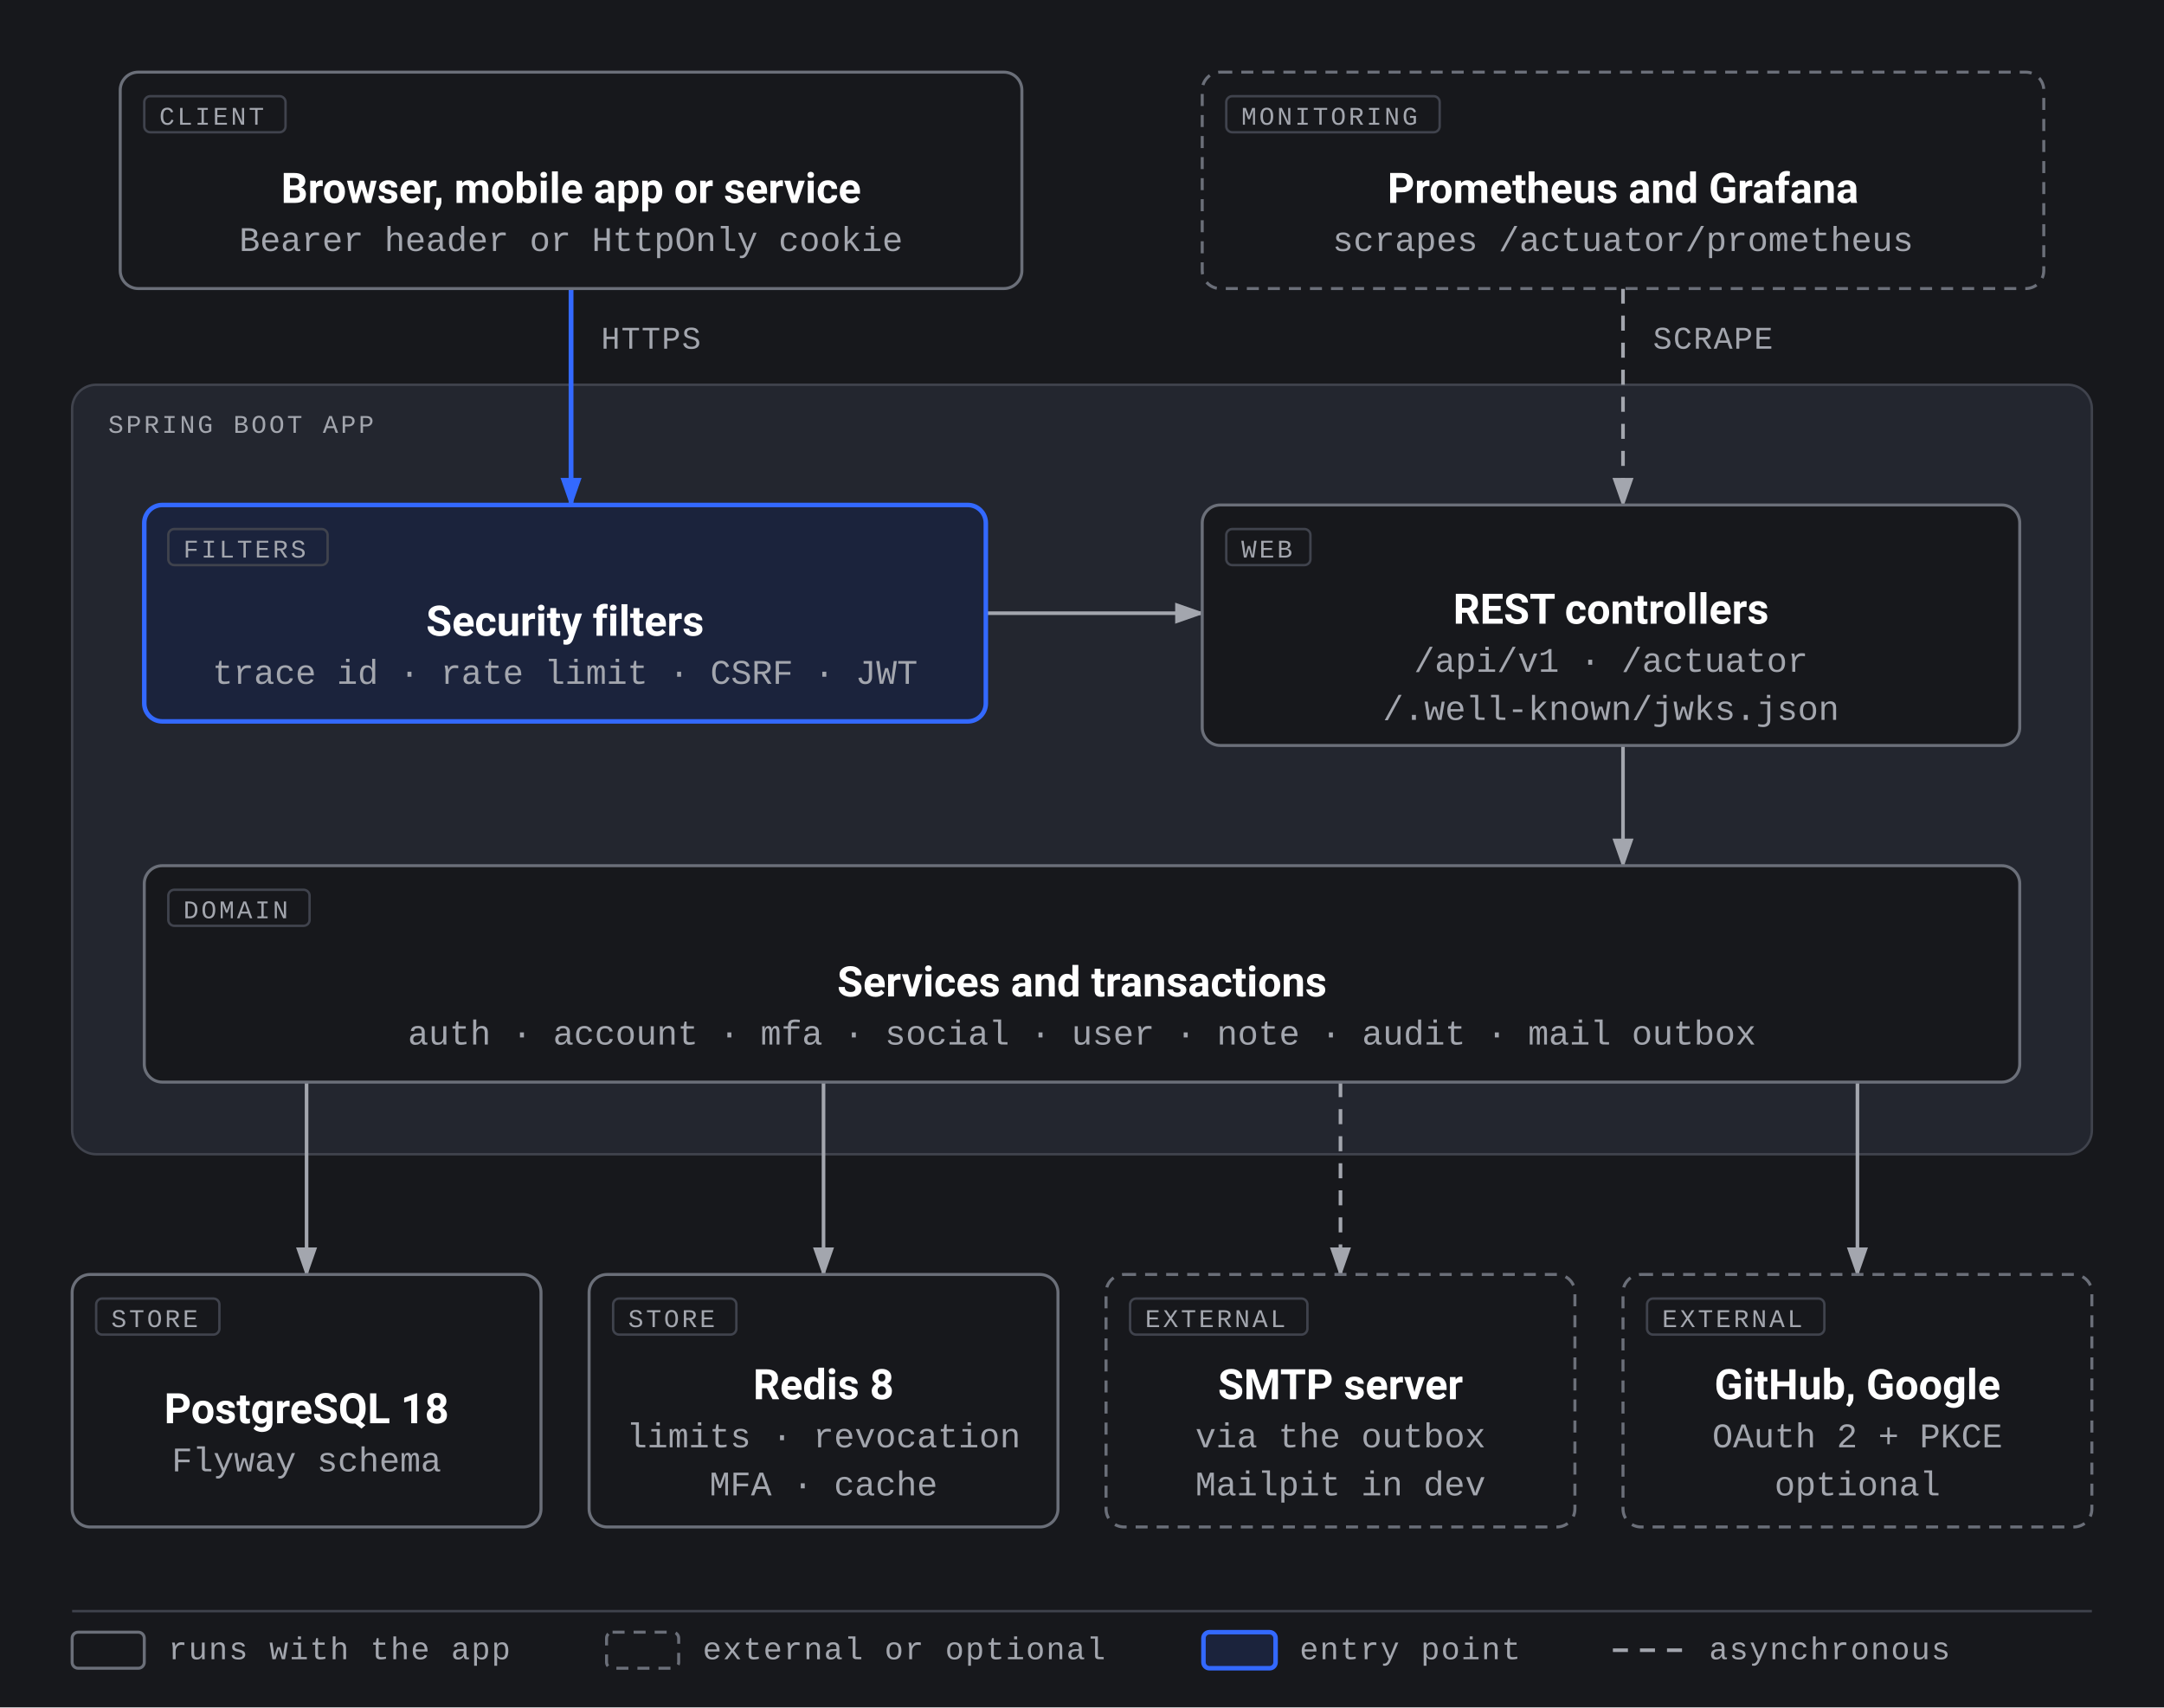
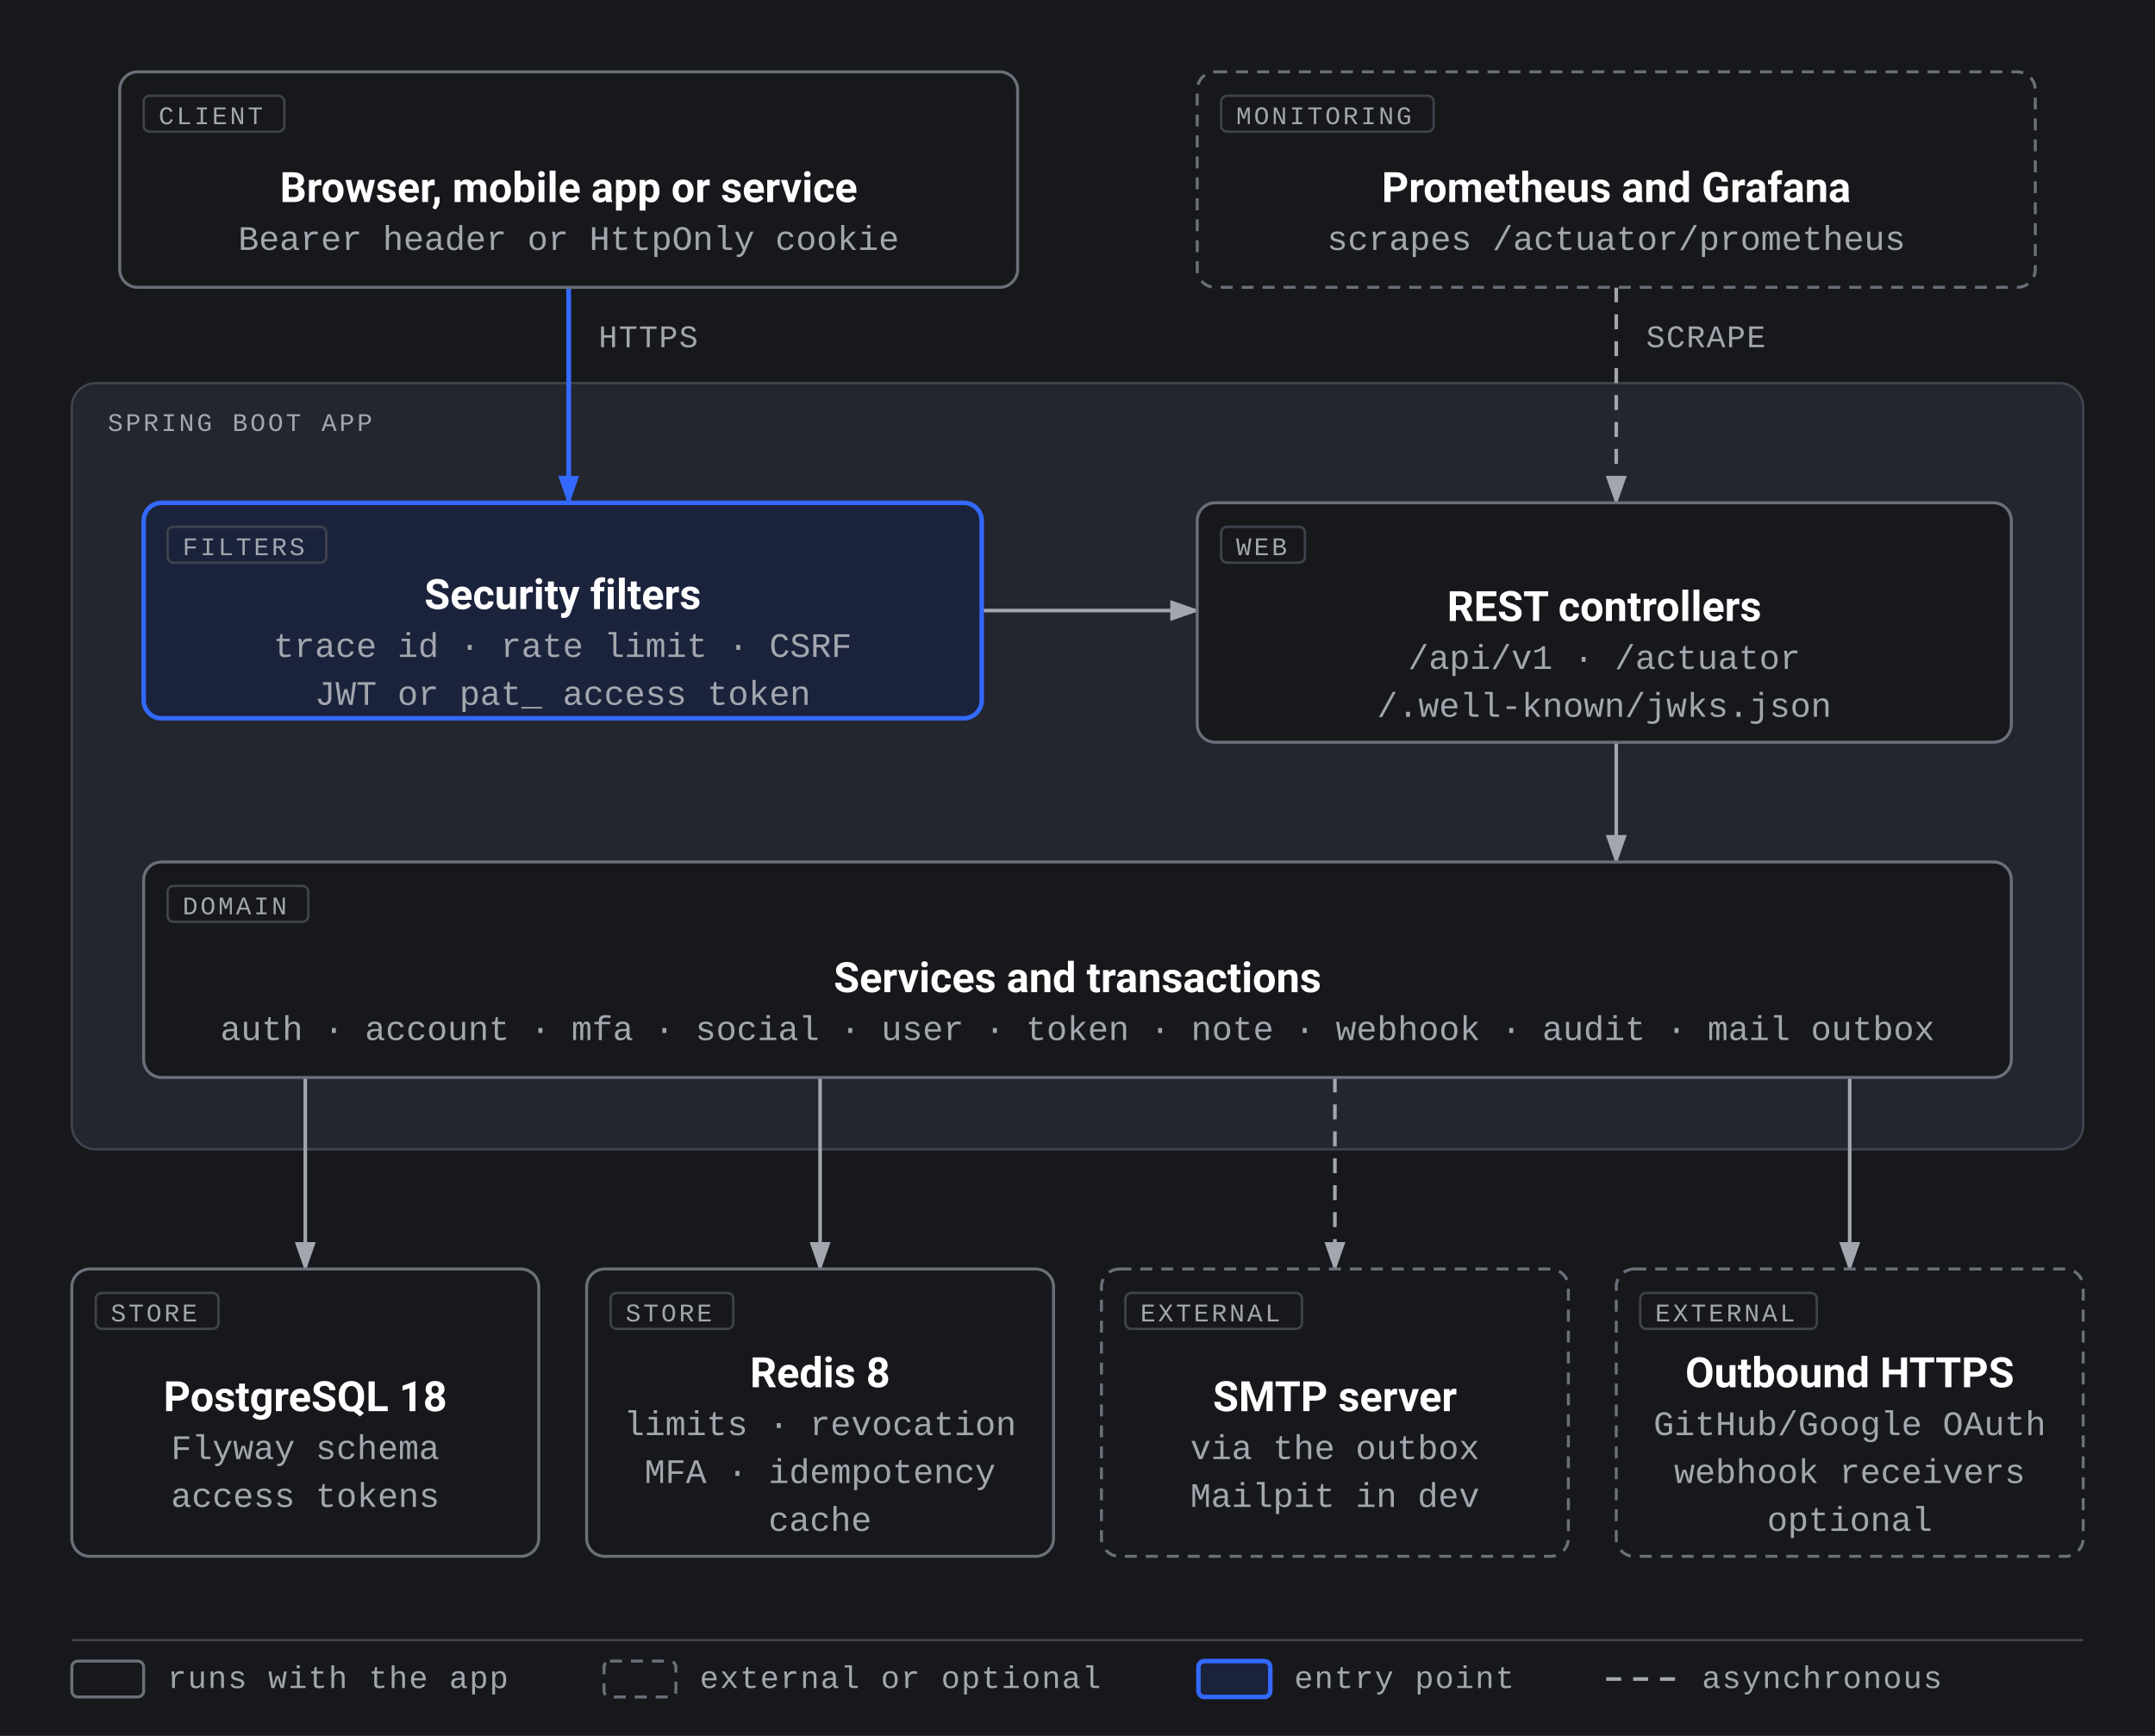
- <svg xmlns="http://www.w3.org/2000/svg" viewBox="0 0 720 568" width="720" height="568" role="img" aria-labelledby="architecture-title architecture-desc">
+ <svg xmlns="http://www.w3.org/2000/svg" viewBox="0 0 720 580" width="720" height="580" role="img" aria-labelledby="architecture-title architecture-desc">
  <defs>
    <style>
text{font-family:-apple-system, BlinkMacSystemFont, 'Segoe UI', Roboto, 'Helvetica Neue', Arial, 'Noto Sans', sans-serif} .mono{font-family:ui-monospace, SFMono-Regular, Menlo, Monaco, Consolas, 'Liberation Mono', 'Courier New', monospace}
.name{fill:#ffffff;font-size:14px;font-weight:600}
.sub{fill:#a3a6ae;font-size:11.5px}
.lbl{fill:#a3a6ae;font-size:10.5px;letter-spacing:.04em}
.lbl-accent{fill:#b2c7ff;font-size:10.5px;letter-spacing:.04em}
.tag{fill:#a3a6ae;font-size:8.5px;letter-spacing:.1em}
.note{fill:#a3a6ae;font-size:13px;font-style:italic}
.bg,.mask{fill:#17181c} .mask-zone{fill:#23262f}
.box{fill:#17181c;stroke:#6b6f79;stroke-width:1}
.box-focal{fill:#1b233c;stroke:#3369ff;stroke-width:1.5}
.box-ext{fill:#17181c;stroke:#6b6f79;stroke-width:1;stroke-dasharray:4 3}
.zone{fill:#23262f;stroke:#40434d;stroke-width:.8}
.frame{fill:none;stroke:#6b6f79;stroke-width:.8}
.chip{fill:none;stroke:#40434d;stroke-width:.8}
.w{fill:none;stroke:#a3a6ae;stroke-width:1.2}
.w-accent{fill:none;stroke:#3369ff;stroke-width:1.6}
.dash{stroke-dasharray:5 4}
.life{stroke:#40434d;stroke-width:1;stroke-dasharray:3 3}
.sep{stroke:#40434d;stroke-width:.8}
.m{fill:#a3a6ae} .m-accent{fill:#3369ff} .m-open{fill:none;stroke:#a3a6ae;stroke-width:1.2}
.dot{fill:#ffffff}
</style>
    <marker id="a" markerWidth="10" markerHeight="7" refX="9" refY="3.5" orient="auto" markerUnits="userSpaceOnUse">
      <polygon class="m" points="0 0, 10 3.5, 0 7" />
    </marker>
    <marker id="a-accent" markerWidth="10" markerHeight="7" refX="9" refY="3.5" orient="auto" markerUnits="userSpaceOnUse">
      <polygon class="m-accent" points="0 0, 10 3.5, 0 7" />
    </marker>
    <marker id="a-open" markerWidth="10" markerHeight="7" refX="9" refY="3.5" orient="auto" markerUnits="userSpaceOnUse">
      <polyline class="m-open" points="0 0, 10 3.5, 0 7" />
    </marker>
  </defs>
  <rect class="bg" width="100%" height="100%" />
  <rect class="zone" x="24" y="128" width="672" height="256" rx="8" />
  <path class="w-accent" d="M190,96 L190,168" marker-end="url(#a-accent)" />
  <path class="w dash" d="M540,96 L540,168" marker-end="url(#a)" />
  <path class="w" d="M328,204 L400,204" marker-end="url(#a)" />
  <path class="w" d="M540,248 L540,288" marker-end="url(#a)" />
  <path class="w" d="M102,360 L102,424" marker-end="url(#a)" />
  <path class="w" d="M274,360 L274,424" marker-end="url(#a)" />
  <path class="w dash" d="M446,360 L446,424" marker-end="url(#a)" />
  <path class="w" d="M618,360 L618,424" marker-end="url(#a)" />
-   <line class="sep" x1="24" y1="536" x2="696" y2="536" />
+   <line class="sep" x1="24" y1="548" x2="696" y2="548" />
  <rect class="mask-zone" x="33.0" y="137.2" width="97.8" height="9.4" rx="2" />
  <text class="tag mono" x="36" y="144" text-anchor="start">SPRING BOOT APP</text>
  <rect class="mask" x="197.0" y="107.6" width="40.6" height="11.6" rx="2" />
  <text class="lbl mono" x="200" y="116" text-anchor="start">HTTPS</text>
  <rect class="mask" x="547.0" y="107.6" width="47.6" height="11.6" rx="2" />
  <text class="lbl mono" x="550" y="116" text-anchor="start">SCRAPE</text>
-   <rect class="box" x="24" y="543" width="24" height="12" rx="2" />
-   <text class="lbl mono" x="56" y="552">runs with the app</text>
-   <rect class="box-ext" x="201.81" y="543" width="24" height="12" rx="2" />
-   <text class="lbl mono" x="233.81" y="552">external or optional</text>
-   <rect class="box-focal" x="400.41" y="543" width="24" height="12" rx="2" />
-   <text class="lbl mono" x="432.41" y="552">entry point</text>
-   <line class="w dash" x1="536.64" y1="549" x2="560.64" y2="549" />
-   <text class="lbl mono" x="568.64" y="552">asynchronous</text>
+   <rect class="box" x="24" y="555" width="24" height="12" rx="2" />
+   <text class="lbl mono" x="56" y="564">runs with the app</text>
+   <rect class="box-ext" x="201.81" y="555" width="24" height="12" rx="2" />
+   <text class="lbl mono" x="233.81" y="564">external or optional</text>
+   <rect class="box-focal" x="400.41" y="555" width="24" height="12" rx="2" />
+   <text class="lbl mono" x="432.41" y="564">entry point</text>
+   <line class="w dash" x1="536.64" y1="561" x2="560.64" y2="561" />
+   <text class="lbl mono" x="568.64" y="564">asynchronous</text>
  <rect class="mask" x="40" y="24" width="300" height="72" rx="6" />
  <rect class="box" x="40" y="24" width="300" height="72" rx="6" />
  <rect class="chip" x="48" y="32" width="47" height="12" rx="2" />
  <text class="tag mono" x="53" y="41.5">CLIENT</text>
  <text class="name" x="190.0" y="67.5" text-anchor="middle">Browser, mobile app or service</text>
  <text class="sub mono" x="190.0" y="83.5" text-anchor="middle">Bearer header or HttpOnly cookie</text>
  <rect class="mask" x="400" y="24" width="280" height="72" rx="6" />
  <rect class="box-ext" x="400" y="24" width="280" height="72" rx="6" />
  <rect class="chip" x="408" y="32" width="71" height="12" rx="2" />
  <text class="tag mono" x="413" y="41.5">MONITORING</text>
  <text class="name" x="540.0" y="67.5" text-anchor="middle">Prometheus and Grafana</text>
  <text class="sub mono" x="540.0" y="83.5" text-anchor="middle">scrapes /actuator/prometheus</text>
  <rect class="mask" x="48" y="168" width="280" height="72" rx="6" />
  <rect class="box-focal" x="48" y="168" width="280" height="72" rx="6" />
  <rect class="chip" x="56" y="176" width="53" height="12" rx="2" />
  <text class="tag mono" x="61" y="185.5">FILTERS</text>
-   <text class="name" x="188.0" y="211.5" text-anchor="middle">Security filters</text>
-   <text class="sub mono" x="188.0" y="227.5" text-anchor="middle">trace id · rate limit · CSRF · JWT</text>
+   <text class="name" x="188.0" y="203.5" text-anchor="middle">Security filters</text>
+   <text class="sub mono" x="188.0" y="219.5" text-anchor="middle">trace id · rate limit · CSRF</text>
+   <text class="sub mono" x="188.0" y="235.5" text-anchor="middle">JWT or pat_ access token</text>
  <rect class="mask" x="400" y="168" width="272" height="80" rx="6" />
  <rect class="box" x="400" y="168" width="272" height="80" rx="6" />
  <rect class="chip" x="408" y="176" width="28" height="12" rx="2" />
  <text class="tag mono" x="413" y="185.5">WEB</text>
  <text class="name" x="536.0" y="207.5" text-anchor="middle">REST controllers</text>
  <text class="sub mono" x="536.0" y="223.5" text-anchor="middle">/api/v1 · /actuator</text>
  <text class="sub mono" x="536.0" y="239.5" text-anchor="middle">/.well-known/jwks.json</text>
  <rect class="mask" x="48" y="288" width="624" height="72" rx="6" />
  <rect class="box" x="48" y="288" width="624" height="72" rx="6" />
  <rect class="chip" x="56" y="296" width="47" height="12" rx="2" />
  <text class="tag mono" x="61" y="305.5">DOMAIN</text>
  <text class="name" x="360.0" y="331.5" text-anchor="middle">Services and transactions</text>
-   <text class="sub mono" x="360.0" y="347.5" text-anchor="middle">auth · account · mfa · social · user · note · audit · mail outbox</text>
-   <rect class="mask" x="24" y="424" width="156" height="84" rx="6" />
-   <rect class="box" x="24" y="424" width="156" height="84" rx="6" />
+   <text class="sub mono" x="360.0" y="347.5" text-anchor="middle">auth · account · mfa · social · user · token · note · webhook · audit · mail outbox</text>
+   <rect class="mask" x="24" y="424" width="156" height="96" rx="6" />
+   <rect class="box" x="24" y="424" width="156" height="96" rx="6" />
  <rect class="chip" x="32" y="432" width="41" height="12" rx="2" />
  <text class="tag mono" x="37" y="441.5">STORE</text>
-   <text class="name" x="102.0" y="473.5" text-anchor="middle">PostgreSQL 18</text>
-   <text class="sub mono" x="102.0" y="489.5" text-anchor="middle">Flyway schema</text>
-   <rect class="mask" x="196" y="424" width="156" height="84" rx="6" />
-   <rect class="box" x="196" y="424" width="156" height="84" rx="6" />
+   <text class="name" x="102.0" y="471.5" text-anchor="middle">PostgreSQL 18</text>
+   <text class="sub mono" x="102.0" y="487.5" text-anchor="middle">Flyway schema</text>
+   <text class="sub mono" x="102.0" y="503.5" text-anchor="middle">access tokens</text>
+   <rect class="mask" x="196" y="424" width="156" height="96" rx="6" />
+   <rect class="box" x="196" y="424" width="156" height="96" rx="6" />
  <rect class="chip" x="204" y="432" width="41" height="12" rx="2" />
  <text class="tag mono" x="209" y="441.5">STORE</text>
-   <text class="name" x="274.0" y="465.5" text-anchor="middle">Redis 8</text>
-   <text class="sub mono" x="274.0" y="481.5" text-anchor="middle">limits · revocation</text>
-   <text class="sub mono" x="274.0" y="497.5" text-anchor="middle">MFA · cache</text>
-   <rect class="mask" x="368" y="424" width="156" height="84" rx="6" />
-   <rect class="box-ext" x="368" y="424" width="156" height="84" rx="6" />
+   <text class="name" x="274.0" y="463.5" text-anchor="middle">Redis 8</text>
+   <text class="sub mono" x="274.0" y="479.5" text-anchor="middle">limits · revocation</text>
+   <text class="sub mono" x="274.0" y="495.5" text-anchor="middle">MFA · idempotency</text>
+   <text class="sub mono" x="274.0" y="511.5" text-anchor="middle">cache</text>
+   <rect class="mask" x="368" y="424" width="156" height="96" rx="6" />
+   <rect class="box-ext" x="368" y="424" width="156" height="96" rx="6" />
  <rect class="chip" x="376" y="432" width="59" height="12" rx="2" />
  <text class="tag mono" x="381" y="441.5">EXTERNAL</text>
-   <text class="name" x="446.0" y="465.5" text-anchor="middle">SMTP server</text>
-   <text class="sub mono" x="446.0" y="481.5" text-anchor="middle">via the outbox</text>
-   <text class="sub mono" x="446.0" y="497.5" text-anchor="middle">Mailpit in dev</text>
-   <rect class="mask" x="540" y="424" width="156" height="84" rx="6" />
-   <rect class="box-ext" x="540" y="424" width="156" height="84" rx="6" />
+   <text class="name" x="446.0" y="471.5" text-anchor="middle">SMTP server</text>
+   <text class="sub mono" x="446.0" y="487.5" text-anchor="middle">via the outbox</text>
+   <text class="sub mono" x="446.0" y="503.5" text-anchor="middle">Mailpit in dev</text>
+   <rect class="mask" x="540" y="424" width="156" height="96" rx="6" />
+   <rect class="box-ext" x="540" y="424" width="156" height="96" rx="6" />
  <rect class="chip" x="548" y="432" width="59" height="12" rx="2" />
  <text class="tag mono" x="553" y="441.5">EXTERNAL</text>
-   <text class="name" x="618.0" y="465.5" text-anchor="middle">GitHub, Google</text>
-   <text class="sub mono" x="618.0" y="481.5" text-anchor="middle">OAuth 2 + PKCE</text>
-   <text class="sub mono" x="618.0" y="497.5" text-anchor="middle">optional</text>
+   <text class="name" x="618.0" y="463.5" text-anchor="middle">Outbound HTTPS</text>
+   <text class="sub mono" x="618.0" y="479.5" text-anchor="middle">GitHub/Google OAuth</text>
+   <text class="sub mono" x="618.0" y="495.5" text-anchor="middle">webhook receivers</text>
+   <text class="sub mono" x="618.0" y="511.5" text-anchor="middle">optional</text>
</svg>
